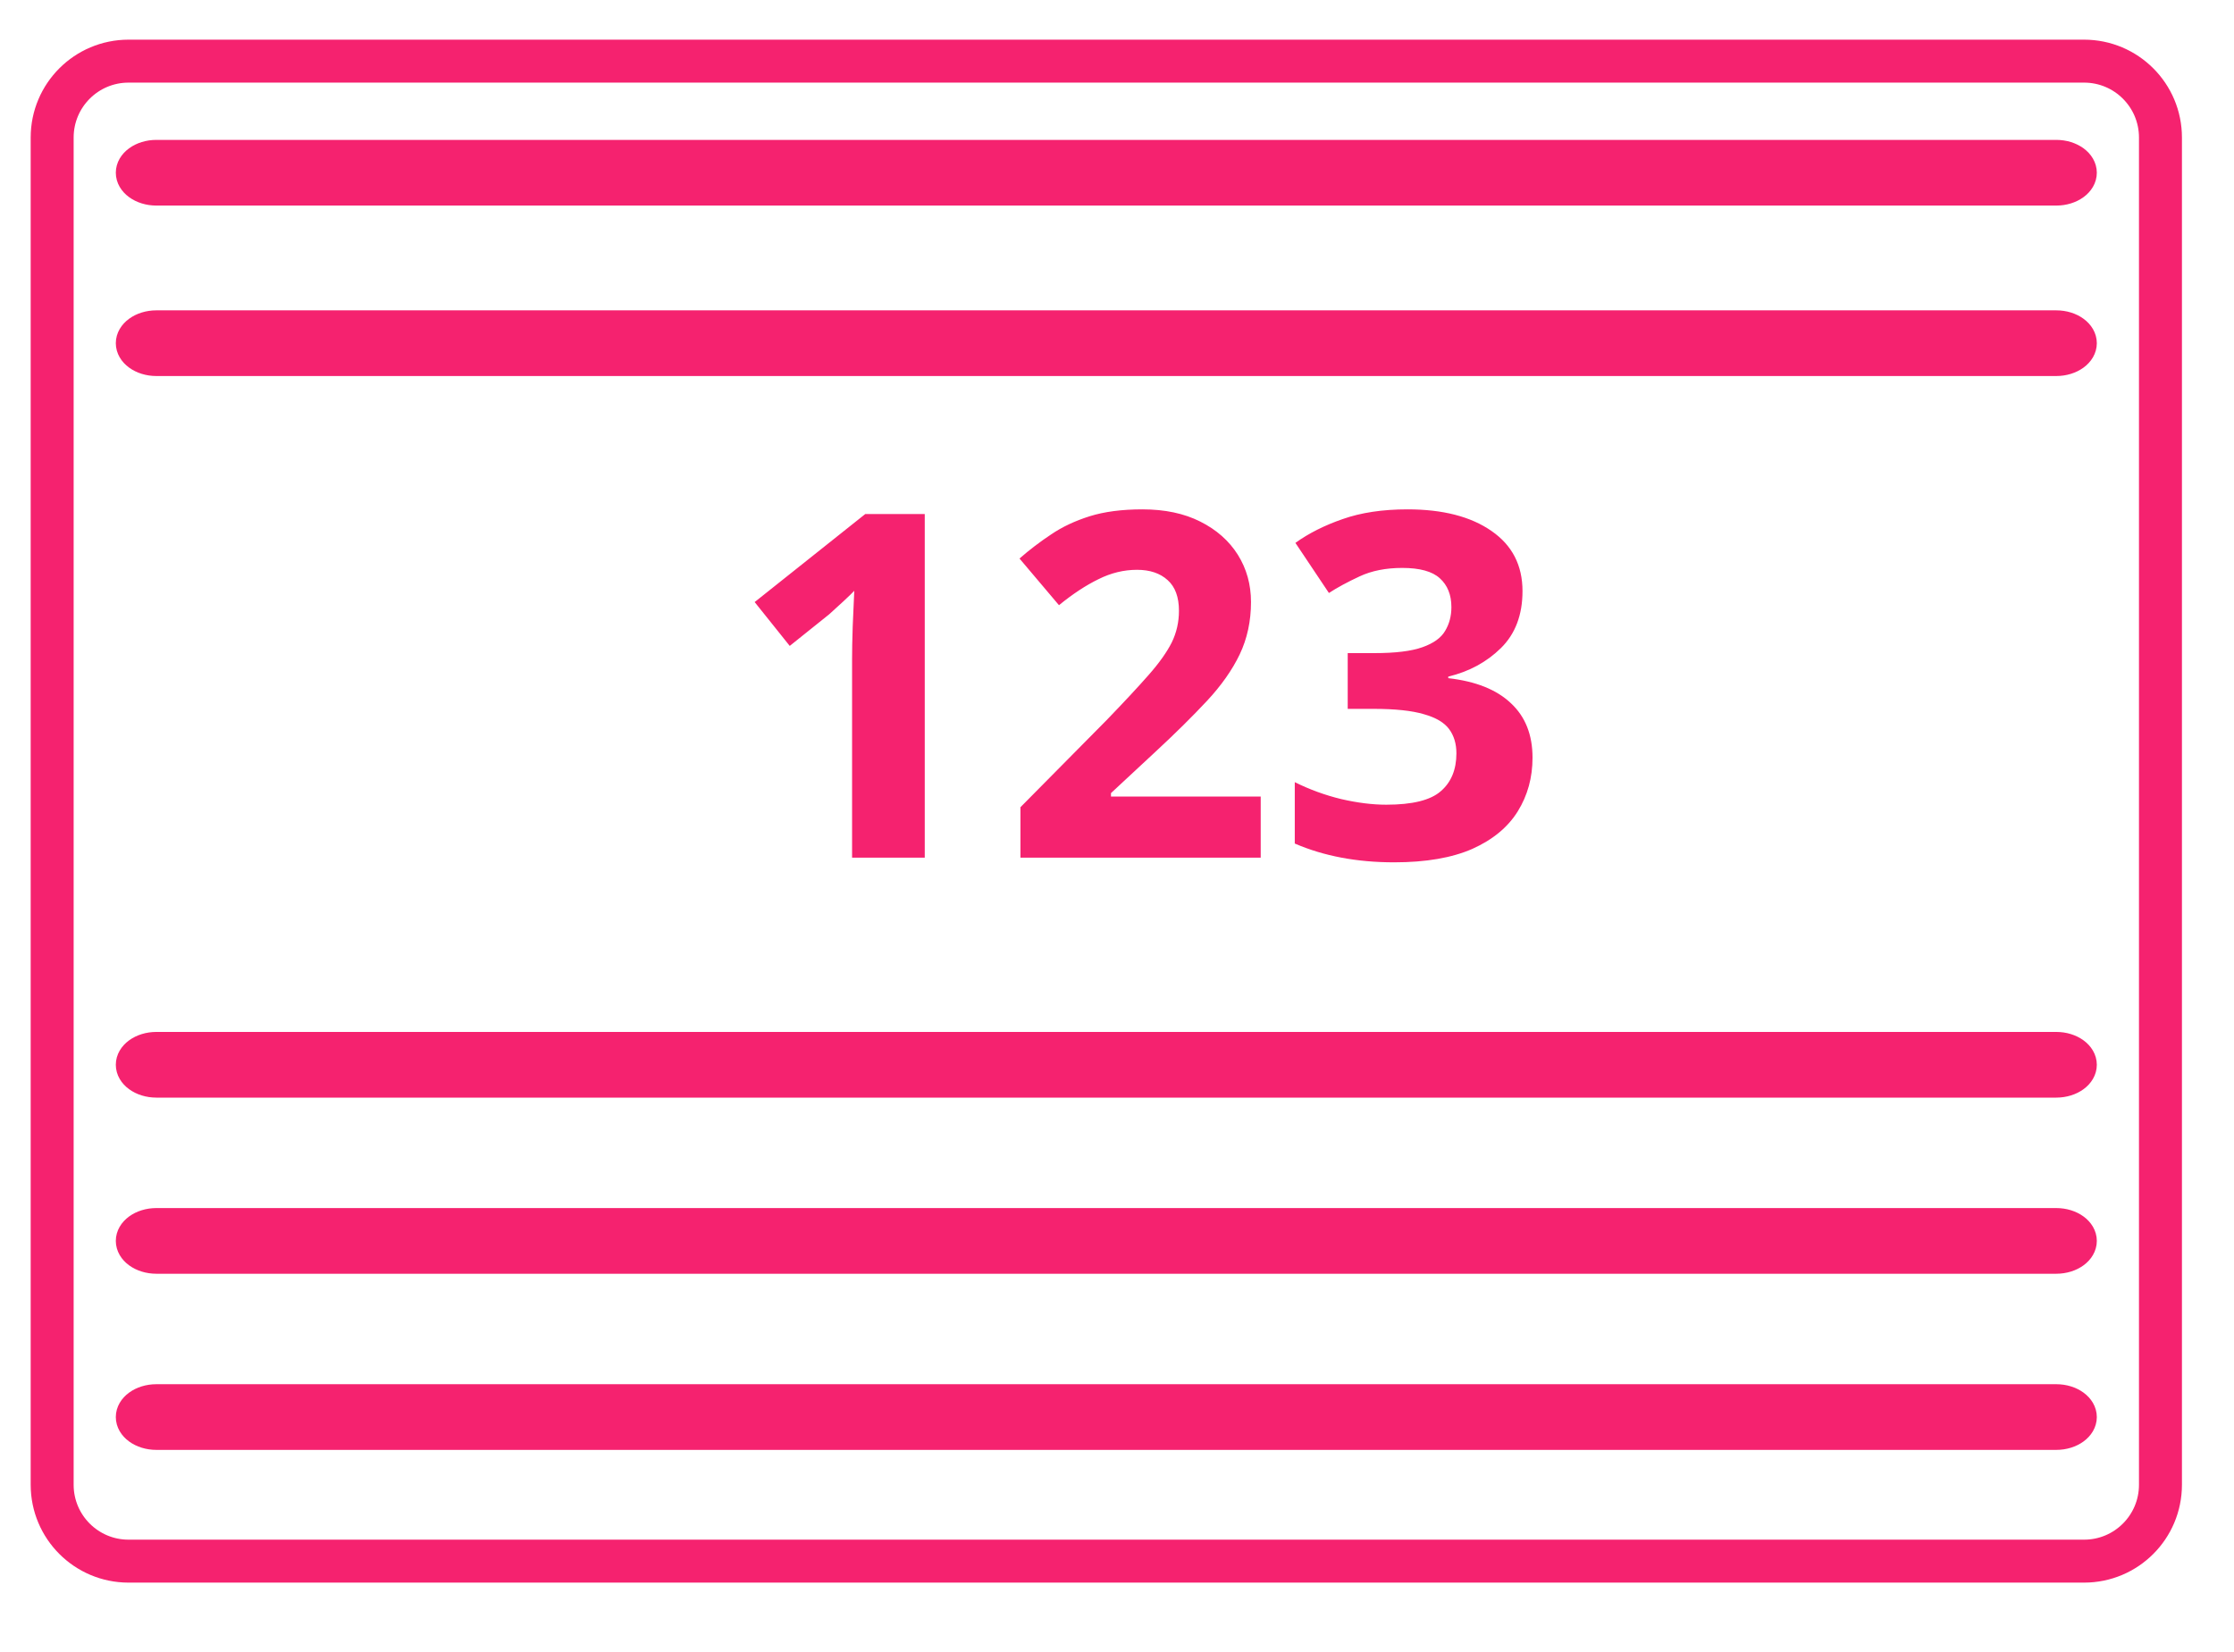
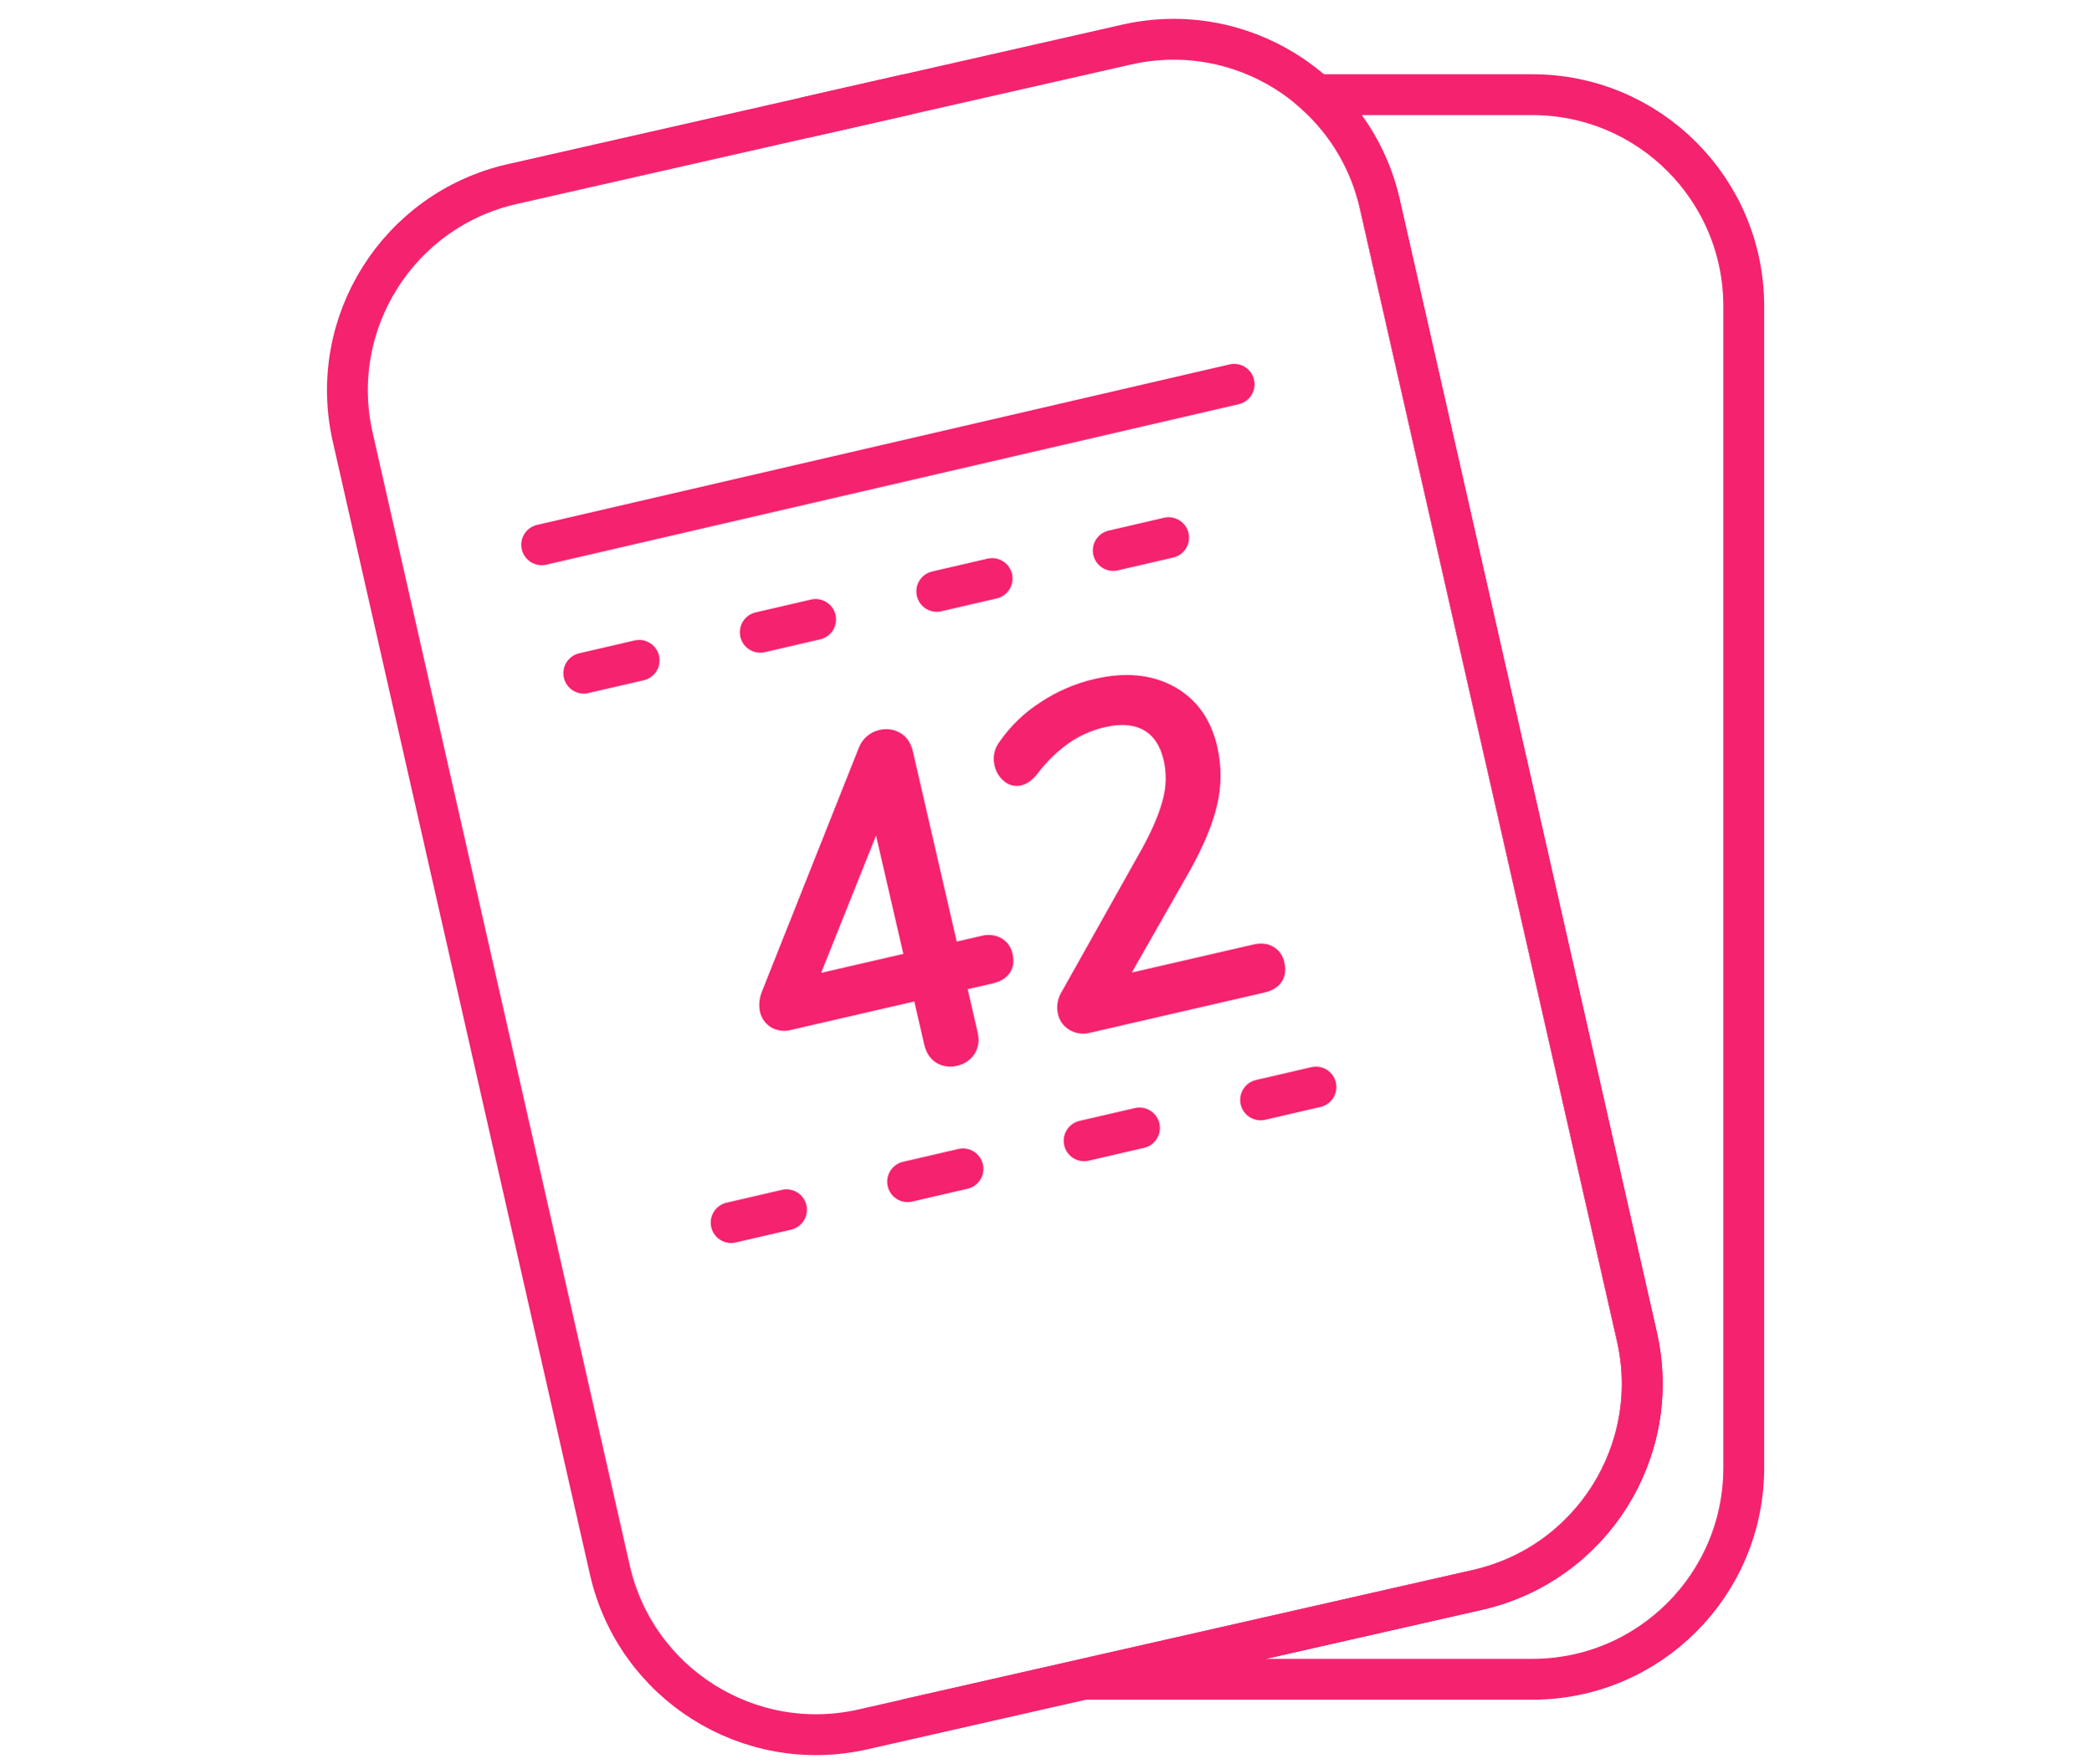
- <svg xmlns="http://www.w3.org/2000/svg" width="234" height="173">
+ <svg xmlns="http://www.w3.org/2000/svg" viewBox="0 0 1177.342 992.955">
+   <defs>
+     <style>
+       .a, .b {
+         fill: none;
+         stroke-linecap: round;
+         stroke-width: 23px;
+       }
+ 
+       .a, .b, .c {
+         stroke: #f5226f;
+         stroke-miterlimit: 10;
+       }
+ 
+       .b {
+         stroke-dasharray: 32 70;
+       }
+ 
+       .c {
+         fill: #f5226f;
+         stroke-width: 10px;
+       }
+     </style>
+   </defs>
  <g>
-     <g display="none" overflow="visible" y="0" x="0" height="100%" width="100%" id="canvasGrid">
-       <rect fill="url(#gridpattern)" stroke-width="0" y="0" x="0" height="100%" width="100%" />
-     </g>
+     <line class="a" x1="510.098" y1="53.302" x2="454.43" y2="65.94" />
+     <path class="a" d="M981.752,172.392v654.05A119.082,119.082,0,0,1,862.662,945.518H610.114l221.745-50.331a119.091,119.091,0,0,0,89.768-142.503L776.852,114.863a118.504,118.504,0,0,0-35.816-61.561H862.662A119.094,119.094,0,0,1,981.752,172.392Z" />
+     <path class="a" d="M831.859,895.187,610.114,945.518,485.849,973.725a119.098,119.098,0,0,1-142.503-89.768L198.569,246.137a119.088,119.088,0,0,1,89.768-142.489L454.431,65.94l55.667-12.638L634.348,25.095a119.093,119.093,0,0,1,142.503,89.768L921.628,752.684A119.091,119.091,0,0,1,831.859,895.187Z" />
  </g>
+   <line class="a" x1="304.964" y1="306.729" x2="694.84" y2="216.372" />
+   <line class="b" x1="328.669" y1="379.029" x2="718.545" y2="288.672" />
+   <line class="b" x1="411.636" y1="688.378" x2="801.512" y2="598.02" />
  <g>
-     <rect stroke="#f5226f" rx="3" id="svg_40" height="4.381" width="205" y="33.762" x="13.381" stroke-width="2.5" fill="#f5226f" />
-     <rect stroke="#f5226f" rx="3" id="svg_41" height="4.381" width="205" y="15.905" x="13.381" stroke-width="2.5" fill="#f5226f" />
-     <rect stroke="#f5226f" rx="3" id="svg_42" height="4.381" width="205" y="127.809" x="13.381" stroke-width="2.5" fill="#f5226f" />
-     <rect stroke="#f5226f" rx="3" id="svg_39" height="4.381" width="205" y="146.262" x="13.381" stroke-width="2.5" fill="#f5226f" />
-     <rect stroke="#f5226f" rx="3" id="svg_37" height="4.381" width="205" y="109.357" x="13.381" stroke-width="2.5" fill="#f5226f" />
-     <text stroke="#f5226f" transform="matrix(2.0999,0,0,2.0999,-90.01996,-92.06509) " font-weight="bold" xml:space="preserve" text-anchor="start" font-family="Junction, sans-serif" font-size="24" id="svg_38" y="86.627" x="79.089" stroke-width="0" fill="#f5226f">123</text>
-     <rect stroke="#f5226f" rx="8" fill-opacity="0" id="svg_43" height="157.143" width="220.833" y="6.405" x="5.464" stroke-width="4.5" fill="#f5226f" />
+     <path class="c" d="M561.287,532.577a8.328,8.328,0,0,1,3.926,5.566q1.966,8.531-7.566,10.728L538.832,553.209l6.71,29.099q1.157,5.021-1.092,8.442a10.548,10.548,0,0,1-6.764,4.466,10.101,10.101,0,0,1-7.911-1.082q-3.4-2.12-4.553-7.141l-6.71-29.099-74.252,17.121a9.728,9.728,0,0,1-7.603-.889,8.721,8.721,0,0,1-3.954-5.691,15.018,15.018,0,0,1,.966-8.414l54.668-137.567a11.231,11.231,0,0,1,7.991-6.598,10.66,10.66,0,0,1,7.91,1.082q3.647,2.069,4.804,7.083l25.855,112.13,18.814-4.338A10.057,10.057,0,0,1,561.287,532.577ZM454.124,554.777l60.455-13.94L494.508,453.791Z" />
+     <path class="c" d="M714.287,537.321a8.229,8.229,0,0,1,3.955,5.693q2.024,8.783-7.509,10.978l-98.333,22.674a10.011,10.011,0,0,1-7.632-1.014,8.731,8.731,0,0,1-4.235-5.76,11.623,11.623,0,0,1,1.605-9.089l45.126-80.416q9.302-16.938,12.374-29.405a50.625,50.625,0,0,0,.468-23.752q-3.354-14.544-13.552-20.389-10.2-5.834-25.499-2.31a63.576,63.576,0,0,0-22.066,9.712,86.671,86.671,0,0,0-18.98,18.511q-3.067,3.878-6.329,4.629a6.023,6.023,0,0,1-5.374-1.535,10.492,10.492,0,0,1-3.481-5.935,10.737,10.737,0,0,1,2.047-9.454,76.816,76.816,0,0,1,21.614-20.835,88.523,88.523,0,0,1,29.081-12.518q23.83-5.495,40.896,3.779,17.064,9.281,21.983,30.596a67.531,67.531,0,0,1-.131,30.941q-3.662,15.643-15.472,36.592L627.222,555.02l79.52-18.336Q711.258,535.642,714.287,537.321Z" />
  </g>
</svg>
